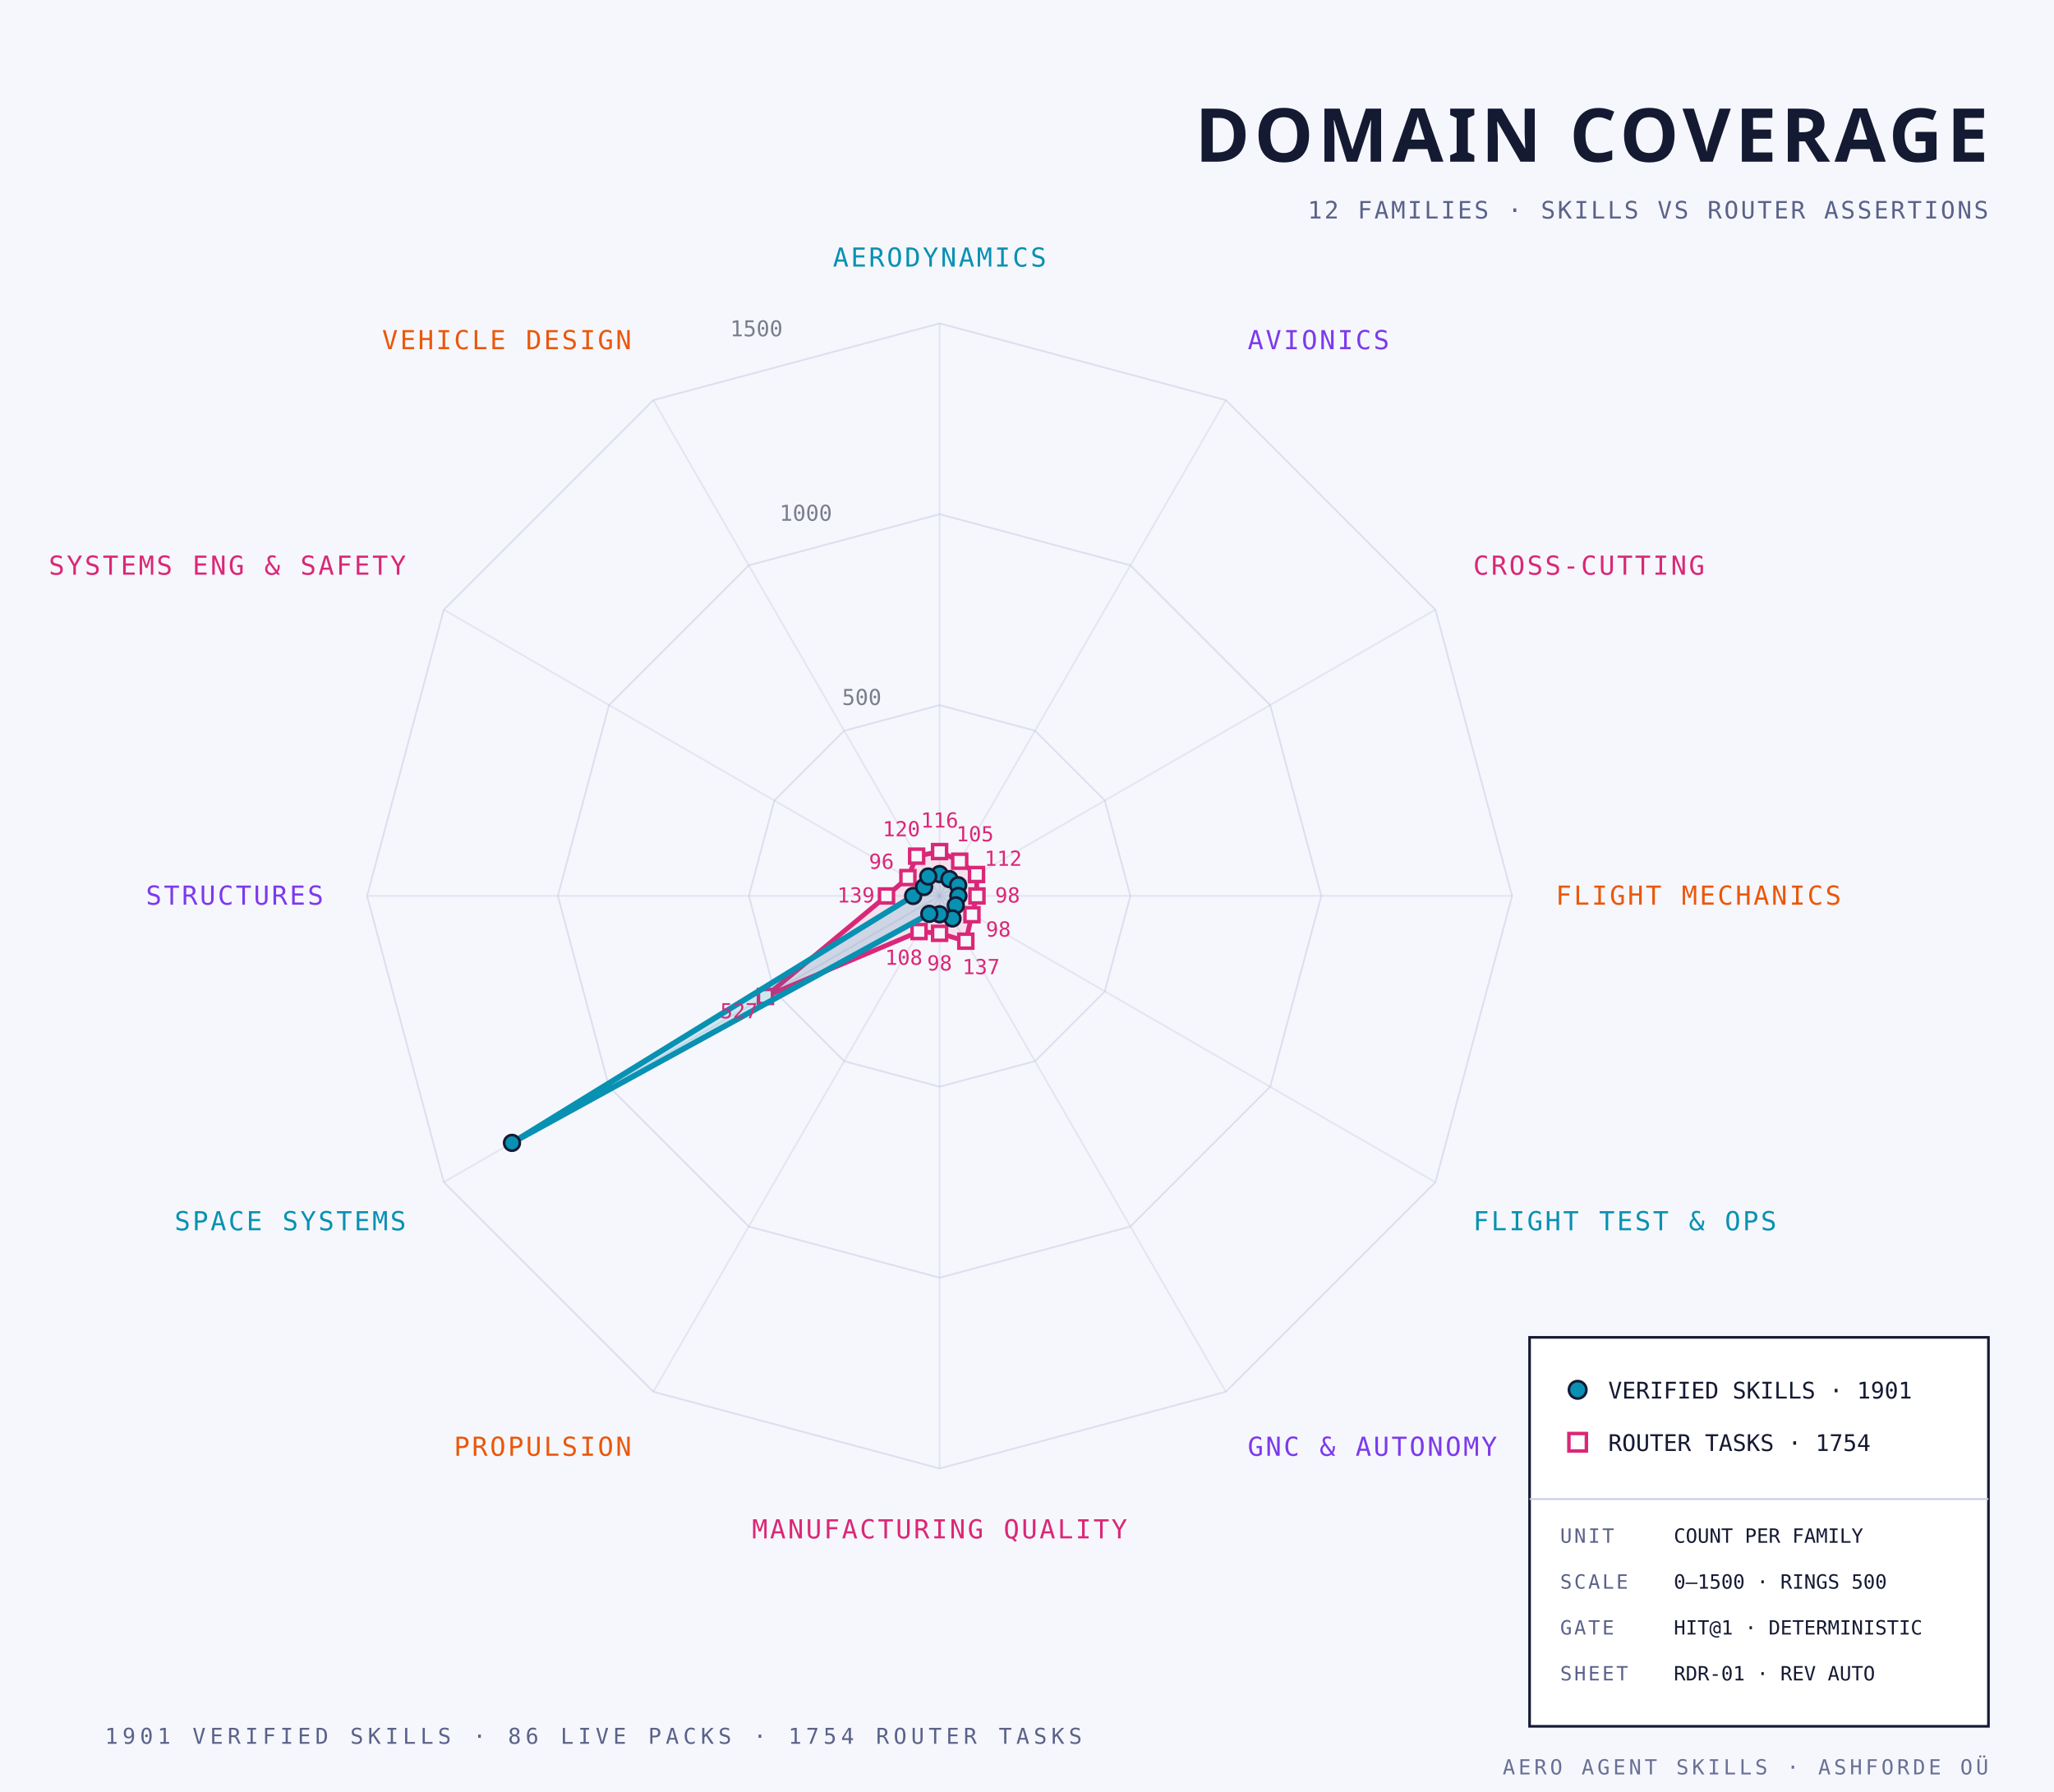
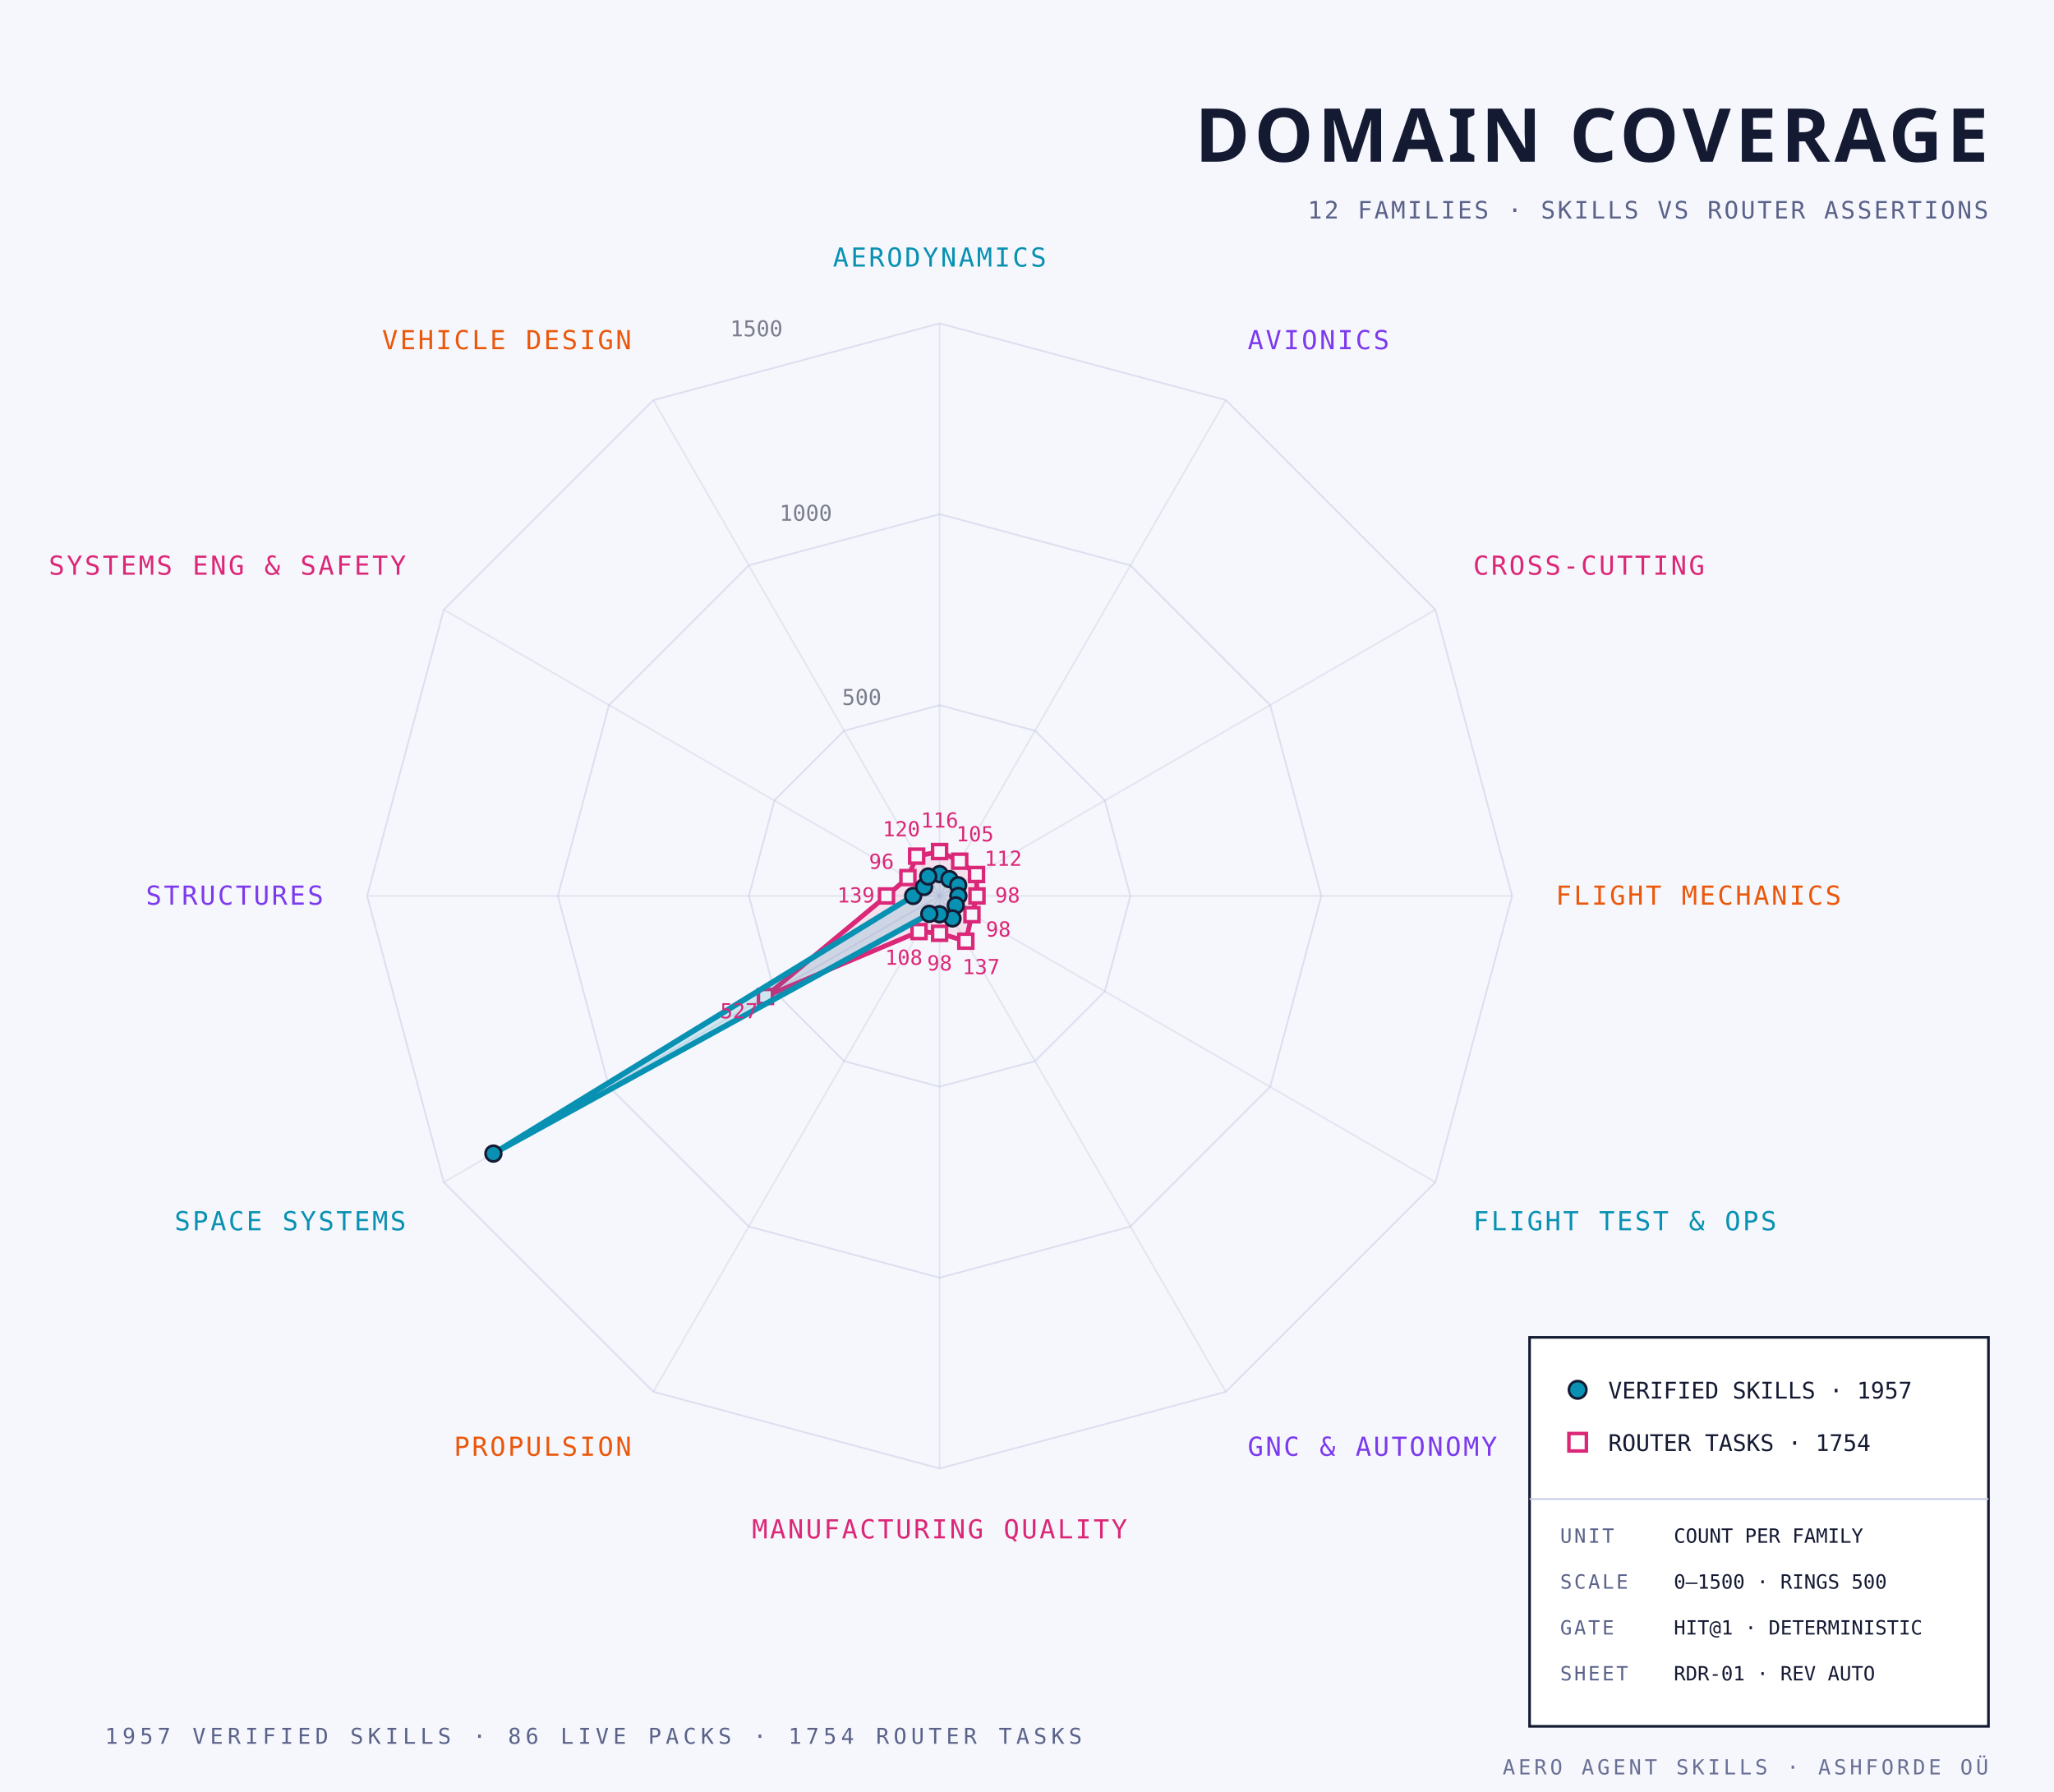
<svg xmlns="http://www.w3.org/2000/svg" width="940" height="820" viewBox="0 0 940 820">
  <style>
    .mono { font-family: "JetBrains Mono", "IBM Plex Mono", "Menlo", monospace; }
    .cond { font-family: "Barlow Condensed", "DIN Condensed", "Arial Narrow", sans-serif; font-weight: 700; text-transform: uppercase; }
    .serif { font-family: "Instrument Serif", Georgia, serif; font-style: italic; }
  </style>
  <rect width="940" height="820" fill="#f6f7fc" />
  <polygon points="430.0,322.7 473.7,334.4 505.6,366.3 517.3,410.0 505.6,453.7 473.7,485.6 430.0,497.3 386.3,485.6 354.4,453.7 342.7,410.0 354.4,366.3 386.3,334.4" fill="none" stroke="#c6cce4" stroke-width="0.8" stroke-opacity="0.55" />
  <polygon points="430.0,235.3 517.3,258.7 581.3,322.7 604.7,410.0 581.3,497.3 517.3,561.3 430.0,584.7 342.7,561.3 278.7,497.3 255.3,410.0 278.7,322.7 342.7,258.7" fill="none" stroke="#c6cce4" stroke-width="0.8" stroke-opacity="0.55" />
  <polygon points="430.0,148.0 561.0,183.1 656.9,279.0 692.0,410.0 656.9,541.0 561.0,636.9 430.0,672.0 299.0,636.9 203.1,541.0 168.0,410.0 203.1,279.0 299.0,183.1" fill="none" stroke="#c6cce4" stroke-width="0.8" stroke-opacity="0.55" />
  <line x1="430" y1="410" x2="430.0" y2="148.0" stroke="#c6cce4" stroke-width="0.8" stroke-opacity="0.4" />
  <line x1="430" y1="410" x2="561.0" y2="183.1" stroke="#c6cce4" stroke-width="0.8" stroke-opacity="0.4" />
  <line x1="430" y1="410" x2="656.9" y2="279.0" stroke="#c6cce4" stroke-width="0.8" stroke-opacity="0.4" />
  <line x1="430" y1="410" x2="692.0" y2="410.0" stroke="#c6cce4" stroke-width="0.8" stroke-opacity="0.4" />
  <line x1="430" y1="410" x2="656.9" y2="541.0" stroke="#c6cce4" stroke-width="0.8" stroke-opacity="0.4" />
  <line x1="430" y1="410" x2="561.0" y2="636.9" stroke="#c6cce4" stroke-width="0.8" stroke-opacity="0.4" />
  <line x1="430" y1="410" x2="430.0" y2="672.0" stroke="#c6cce4" stroke-width="0.8" stroke-opacity="0.4" />
  <line x1="430" y1="410" x2="299.0" y2="636.9" stroke="#c6cce4" stroke-width="0.8" stroke-opacity="0.4" />
  <line x1="430" y1="410" x2="203.1" y2="541.0" stroke="#c6cce4" stroke-width="0.8" stroke-opacity="0.4" />
  <line x1="430" y1="410" x2="168.0" y2="410.0" stroke="#c6cce4" stroke-width="0.8" stroke-opacity="0.4" />
  <line x1="430" y1="410" x2="203.1" y2="279.0" stroke="#c6cce4" stroke-width="0.8" stroke-opacity="0.4" />
  <line x1="430" y1="410" x2="299.0" y2="183.1" stroke="#c6cce4" stroke-width="0.8" stroke-opacity="0.4" />
  <text class="mono" x="403.4" y="322.6" text-anchor="end" font-size="10" fill="#151a33" opacity="0.55">500</text>
  <text class="mono" x="380.8" y="238.3" text-anchor="end" font-size="10" fill="#151a33" opacity="0.55">1000</text>
  <text class="mono" x="358.2" y="153.9" text-anchor="end" font-size="10" fill="#151a33" opacity="0.55">1500</text>
  <text class="mono" x="430.0" y="122.0" text-anchor="middle" font-size="12" fill="#0891b2" letter-spacing="1">AERODYNAMICS</text>
  <text class="mono" x="571.0" y="159.8" text-anchor="start" font-size="12" fill="#7c3aed" letter-spacing="1">AVIONICS</text>
  <text class="mono" x="674.2" y="263.0" text-anchor="start" font-size="12" fill="#db2777" letter-spacing="1">CROSS-CUTTING</text>
  <text class="mono" x="712.0" y="414.0" text-anchor="start" font-size="12" fill="#ea580c" letter-spacing="1">FLIGHT MECHANICS</text>
  <text class="mono" x="674.2" y="563.0" text-anchor="start" font-size="12" fill="#0891b2" letter-spacing="1">FLIGHT TEST &amp; OPS</text>
  <text class="mono" x="571.0" y="666.2" text-anchor="start" font-size="12" fill="#7c3aed" letter-spacing="1">GNC &amp; AUTONOMY</text>
  <text class="mono" x="430.0" y="704.0" text-anchor="middle" font-size="12" fill="#db2777" letter-spacing="1">MANUFACTURING QUALITY</text>
  <text class="mono" x="289.0" y="666.2" text-anchor="end" font-size="12" fill="#ea580c" letter-spacing="1">PROPULSION</text>
  <text class="mono" x="185.8" y="563.0" text-anchor="end" font-size="12" fill="#0891b2" letter-spacing="1">SPACE SYSTEMS</text>
  <text class="mono" x="148.0" y="414.0" text-anchor="end" font-size="12" fill="#7c3aed" letter-spacing="1">STRUCTURES</text>
  <text class="mono" x="185.8" y="263.0" text-anchor="end" font-size="12" fill="#db2777" letter-spacing="1">SYSTEMS ENG &amp; SAFETY</text>
  <text class="mono" x="289.0" y="159.8" text-anchor="end" font-size="12" fill="#ea580c" letter-spacing="1">VEHICLE DESIGN</text>
  <polygon points="430.0,389.7 439.2,394.1 446.9,400.2 447.1,410.0 444.8,418.6 442.0,430.7 430.0,427.1 420.6,426.3 350.3,456.0 405.7,410.0 415.5,401.6 419.5,391.8" fill="#db2777" fill-opacity="0.10" stroke="#db2777" stroke-width="2.2" />
  <rect x="426.8" y="386.5" width="6.4" height="6.4" fill="#f6f7fc" stroke="#db2777" stroke-width="1.6" />
  <rect x="436.0" y="390.9" width="6.4" height="6.4" fill="#f6f7fc" stroke="#db2777" stroke-width="1.6" />
  <rect x="443.7" y="397.0" width="6.4" height="6.4" fill="#f6f7fc" stroke="#db2777" stroke-width="1.6" />
  <rect x="443.9" y="406.8" width="6.4" height="6.4" fill="#f6f7fc" stroke="#db2777" stroke-width="1.6" />
  <rect x="441.6" y="415.4" width="6.4" height="6.4" fill="#f6f7fc" stroke="#db2777" stroke-width="1.6" />
  <rect x="438.8" y="427.5" width="6.4" height="6.4" fill="#f6f7fc" stroke="#db2777" stroke-width="1.6" />
  <rect x="426.8" y="423.9" width="6.4" height="6.4" fill="#f6f7fc" stroke="#db2777" stroke-width="1.6" />
  <rect x="417.4" y="423.1" width="6.4" height="6.4" fill="#f6f7fc" stroke="#db2777" stroke-width="1.6" />
  <rect x="347.1" y="452.8" width="6.4" height="6.4" fill="#f6f7fc" stroke="#db2777" stroke-width="1.6" />
  <rect x="402.5" y="406.8" width="6.4" height="6.4" fill="#f6f7fc" stroke="#db2777" stroke-width="1.6" />
  <rect x="412.3" y="398.4" width="6.4" height="6.4" fill="#f6f7fc" stroke="#db2777" stroke-width="1.6" />
  <rect x="416.3" y="388.6" width="6.4" height="6.4" fill="#f6f7fc" stroke="#db2777" stroke-width="1.6" />
-   <polygon points="430.0,400.0 434.5,402.3 438.5,405.1 438.6,410.0 437.4,414.3 435.9,420.3 430.0,418.4 425.3,418.2 234.3,523.0 417.9,410.0 422.9,405.9 424.8,401.1" fill="#0891b2" fill-opacity="0.16" stroke="#0891b2" stroke-width="2.6" />
+   <polygon points="430.0,400.0 434.5,402.3 438.5,405.1 438.6,410.0 437.4,414.3 435.9,420.3 430.0,418.4 425.3,418.2 225.8,527.9 417.9,410.0 422.9,405.9 424.8,401.1" fill="#0891b2" fill-opacity="0.16" stroke="#0891b2" stroke-width="2.6" />
  <circle cx="430.0" cy="400.0" r="3.6" fill="#0891b2" stroke="#151a33" stroke-width="1.2" />
  <circle cx="434.5" cy="402.3" r="3.6" fill="#0891b2" stroke="#151a33" stroke-width="1.2" />
  <circle cx="438.5" cy="405.1" r="3.6" fill="#0891b2" stroke="#151a33" stroke-width="1.2" />
  <circle cx="438.6" cy="410.0" r="3.6" fill="#0891b2" stroke="#151a33" stroke-width="1.2" />
  <circle cx="437.4" cy="414.3" r="3.6" fill="#0891b2" stroke="#151a33" stroke-width="1.2" />
  <circle cx="435.9" cy="420.3" r="3.6" fill="#0891b2" stroke="#151a33" stroke-width="1.2" />
  <circle cx="430.0" cy="418.4" r="3.6" fill="#0891b2" stroke="#151a33" stroke-width="1.2" />
  <circle cx="425.3" cy="418.2" r="3.6" fill="#0891b2" stroke="#151a33" stroke-width="1.2" />
-   <circle cx="234.3" cy="523.0" r="3.6" fill="#0891b2" stroke="#151a33" stroke-width="1.2" />
+   <circle cx="225.8" cy="527.9" r="3.6" fill="#0891b2" stroke="#151a33" stroke-width="1.2" />
  <circle cx="417.9" cy="410.0" r="3.6" fill="#0891b2" stroke="#151a33" stroke-width="1.2" />
  <circle cx="422.9" cy="405.9" r="3.6" fill="#0891b2" stroke="#151a33" stroke-width="1.2" />
  <circle cx="424.8" cy="401.1" r="3.6" fill="#0891b2" stroke="#151a33" stroke-width="1.2" />
  <text class="mono" x="430.0" y="378.7" text-anchor="middle" font-size="9.5" fill="#db2777">116</text>
  <text class="mono" x="446.2" y="385.0" text-anchor="middle" font-size="9.5" fill="#db2777">105</text>
  <text class="mono" x="459.1" y="396.2" text-anchor="middle" font-size="9.5" fill="#db2777">112</text>
  <text class="mono" x="461.1" y="413.0" text-anchor="middle" font-size="9.5" fill="#db2777">98</text>
  <text class="mono" x="456.9" y="428.6" text-anchor="middle" font-size="9.5" fill="#db2777">98</text>
  <text class="mono" x="449.0" y="445.8" text-anchor="middle" font-size="9.5" fill="#db2777">137</text>
  <text class="mono" x="430.0" y="444.1" text-anchor="middle" font-size="9.5" fill="#db2777">98</text>
  <text class="mono" x="413.6" y="441.5" text-anchor="middle" font-size="9.5" fill="#db2777">108</text>
  <text class="mono" x="338.2" y="466.0" text-anchor="middle" font-size="9.5" fill="#db2777">527</text>
  <text class="mono" x="391.7" y="413.0" text-anchor="middle" font-size="9.5" fill="#db2777">139</text>
  <text class="mono" x="403.4" y="397.6" text-anchor="middle" font-size="9.5" fill="#db2777">96</text>
  <text class="mono" x="412.5" y="382.7" text-anchor="middle" font-size="9.5" fill="#db2777">120</text>
  <text class="cond" x="910.0" y="74.0" text-anchor="end" font-size="34" fill="#151a33" letter-spacing="2">DOMAIN COVERAGE</text>
  <text class="mono" x="910.0" y="100.0" text-anchor="end" font-size="11" fill="#5a6289" letter-spacing="1">12 FAMILIES · SKILLS VS ROUTER ASSERTIONS</text>
  <rect x="700" y="612" width="210" height="178" fill="#ffffff" stroke="#151a33" stroke-width="1.2" />
  <line x1="700" y1="686" x2="910" y2="686" stroke="#c6cce4" stroke-width="0.8" />
  <circle cx="722" cy="636" r="4" fill="#0891b2" stroke="#151a33" stroke-width="1.2" />
-   <text class="mono" x="736.0" y="640.0" text-anchor="start" font-size="10.5" fill="#151a33">VERIFIED SKILLS · 1901</text>
+   <text class="mono" x="736.0" y="640.0" text-anchor="start" font-size="10.5" fill="#151a33">VERIFIED SKILLS · 1957</text>
  <rect x="718" y="656" width="8" height="8" fill="none" stroke="#db2777" stroke-width="1.6" />
  <text class="mono" x="736.0" y="664.0" text-anchor="start" font-size="10.5" fill="#151a33">ROUTER TASKS · 1754</text>
  <text class="mono" x="714.0" y="706.0" text-anchor="start" font-size="9" fill="#5a6289" letter-spacing="1">UNIT</text>
  <text class="mono" x="766.0" y="706.0" text-anchor="start" font-size="9" fill="#151a33">COUNT PER FAMILY</text>
  <text class="mono" x="714.0" y="727.0" text-anchor="start" font-size="9" fill="#5a6289" letter-spacing="1">SCALE</text>
  <text class="mono" x="766.0" y="727.0" text-anchor="start" font-size="9" fill="#151a33">0–1500 · RINGS 500</text>
  <text class="mono" x="714.0" y="748.0" text-anchor="start" font-size="9" fill="#5a6289" letter-spacing="1">GATE</text>
  <text class="mono" x="766.0" y="748.0" text-anchor="start" font-size="9" fill="#151a33">HIT@1 · DETERMINISTIC</text>
  <text class="mono" x="714.0" y="769.0" text-anchor="start" font-size="9" fill="#5a6289" letter-spacing="1">SHEET</text>
  <text class="mono" x="766.0" y="769.0" text-anchor="start" font-size="9" fill="#151a33">RDR-01 · REV AUTO</text>
-   <text class="mono" x="48.0" y="798.0" text-anchor="start" font-size="10" fill="#5a6289" letter-spacing="2">1901 VERIFIED SKILLS · 86 LIVE PACKS · 1754 ROUTER TASKS</text>
+   <text class="mono" x="48.0" y="798.0" text-anchor="start" font-size="10" fill="#5a6289" letter-spacing="2">1957 VERIFIED SKILLS · 86 LIVE PACKS · 1754 ROUTER TASKS</text>
  <text class="mono" x="910.0" y="812.0" text-anchor="end" font-size="9.5" fill="#5a6289" letter-spacing="1.5" opacity="0.9">AERO AGENT SKILLS · ASHFORDE OÜ</text>
</svg>
